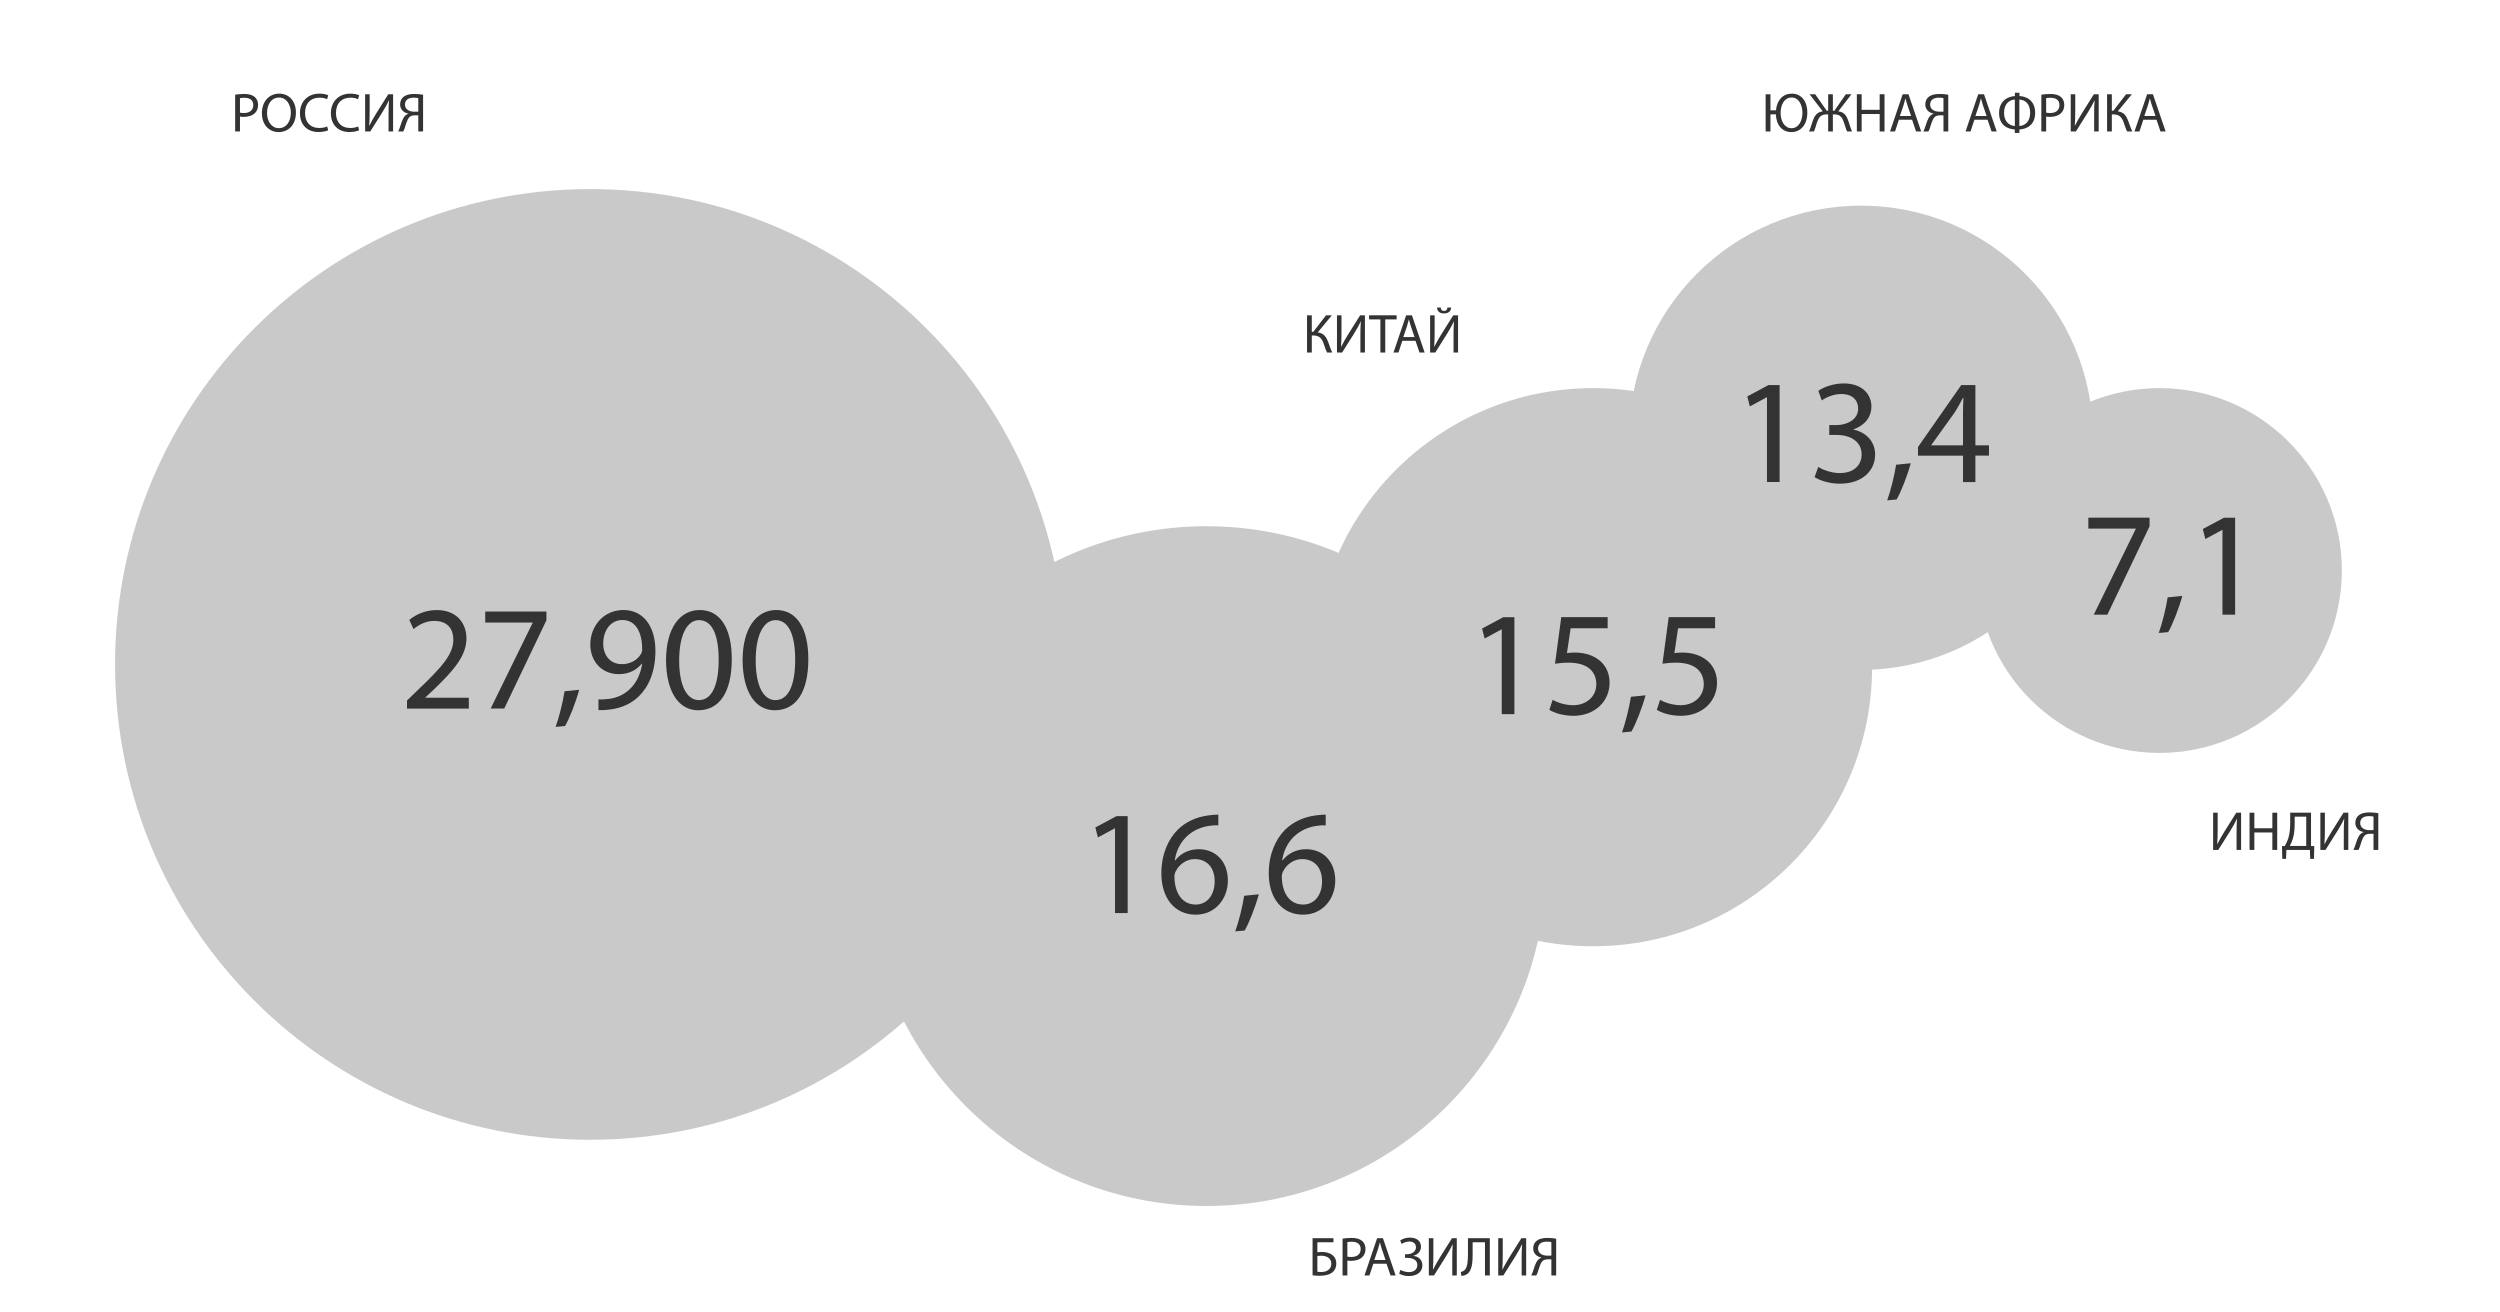
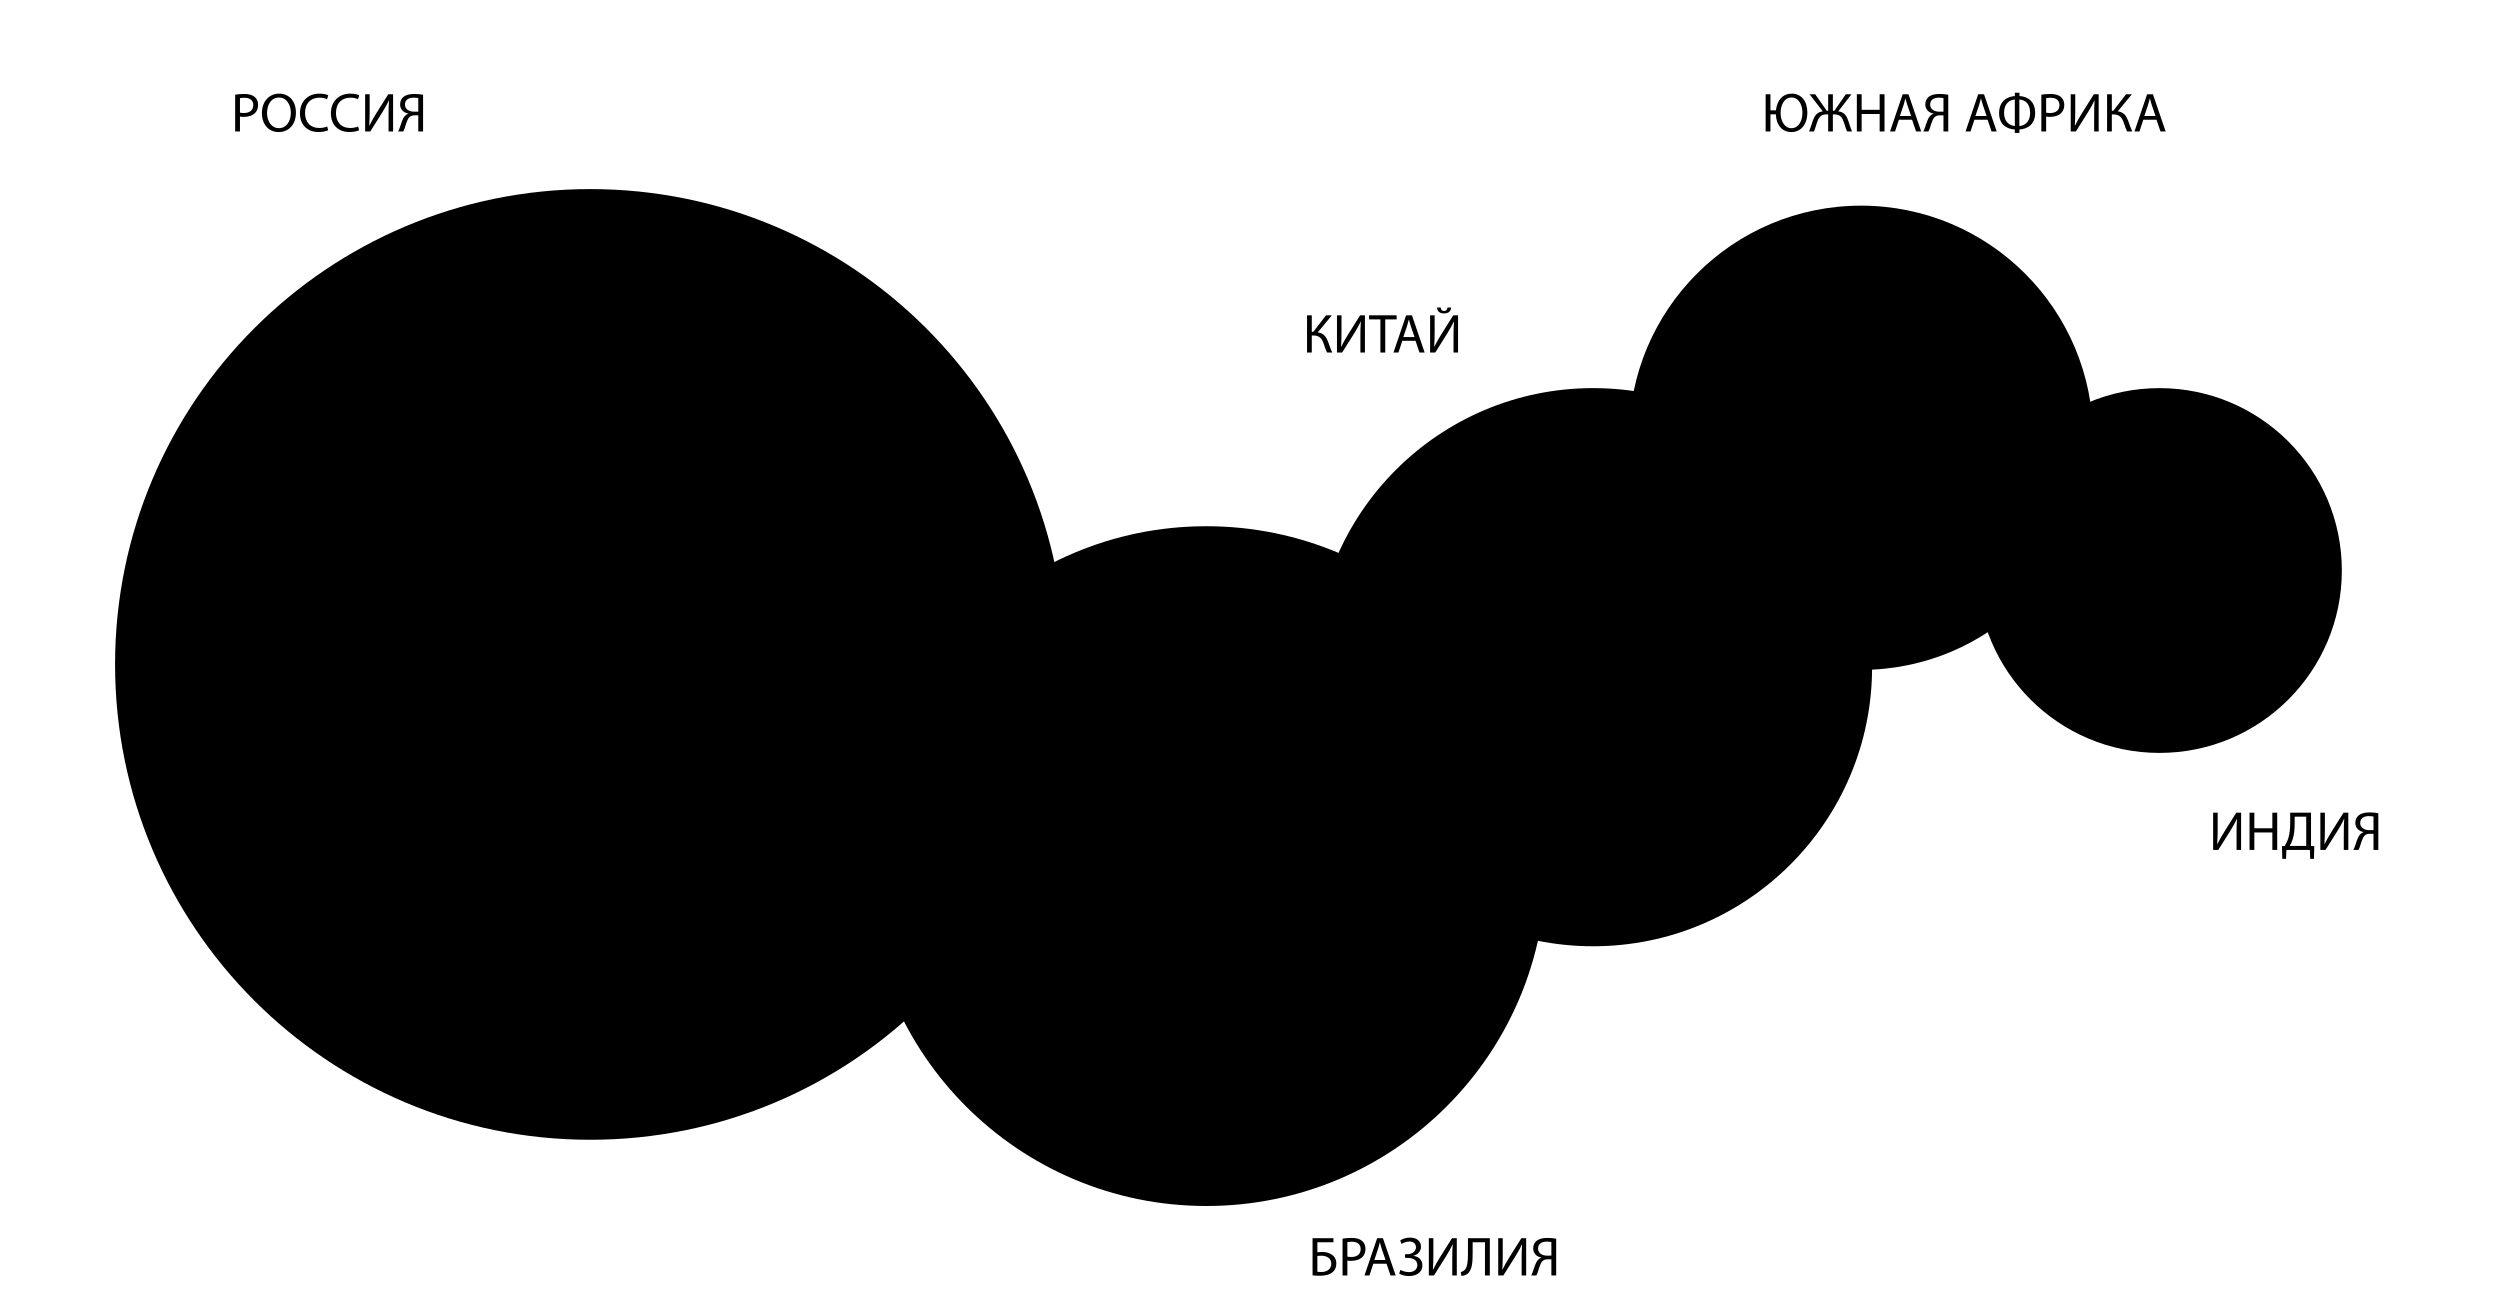
<svg xmlns="http://www.w3.org/2000/svg" version="1.1" id="Layer_1" x="0px" y="0px" viewBox="0 0 452.57 237.36" style="enable-background:new 0 0 452.57 237.36;" xml:space="preserve">
-   <style type="text/css">
- 	.st0{fill-rule:evenodd;clip-rule:evenodd;fill:#C9C9C9;}
- 	.st1{fill:#333333;}
- </style>
  <g>
    <g>
      <path class="st0" d="M106.85,34.23c47.51,0,86.02,38.52,86.02,86.05s-38.51,86.05-86.02,86.05s-86.02-38.52-86.02-86.05    S59.35,34.23,106.85,34.23z" />
      <path class="st0" d="M390.92,70.26c18.23,0,33.02,14.78,33.02,33.02c0,18.23-14.78,33.02-33.02,33.02    c-18.23,0-33.02-14.78-33.02-33.02C357.9,85.05,372.68,70.26,390.92,70.26z" />
      <path class="st0" d="M336.9,37.23c23.2,0,42,18.81,42,42.02c0,23.2-18.8,42.02-42,42.02c-23.2,0-42-18.81-42-42.02    C294.9,56.04,313.7,37.23,336.9,37.23z" />
      <path class="st0" d="M288.4,70.26c27.89,0,50.5,22.62,50.5,50.52c0,27.9-22.61,50.52-50.5,50.52c-27.89,0-50.5-22.62-50.5-50.52    C237.9,92.88,260.51,70.26,288.4,70.26z" />
      <path class="st0" d="M218.38,95.26c33.97,0,61.52,27.55,61.52,61.53c0,33.98-27.54,61.53-61.52,61.53    c-33.97,0-61.52-27.55-61.52-61.53C156.87,122.81,184.41,95.26,218.38,95.26z" />
    </g>
    <g>
      <path class="st1" d="M42.57,23.8h0.87v-2.7c0.2,0.05,0.44,0.06,0.7,0.06c0.85,0,1.6-0.25,2.06-0.74c0.34-0.35,0.52-0.83,0.52-1.44    c0-0.6-0.22-1.09-0.59-1.41c-0.4-0.36-1.03-0.56-1.89-0.56c-0.7,0-1.25,0.06-1.67,0.13V23.8z M43.44,17.77    c0.15-0.04,0.44-0.07,0.82-0.07c0.96,0,1.59,0.43,1.59,1.32c0,0.93-0.64,1.44-1.69,1.44c-0.29,0-0.53-0.02-0.72-0.07V17.77z" />
      <path class="st1" d="M50.54,16.95c-1.8,0-3.13,1.4-3.13,3.54c0,2.04,1.25,3.42,3.03,3.42c1.72,0,3.13-1.23,3.13-3.55    C53.57,18.36,52.38,16.95,50.54,16.95z M50.5,17.66c1.45,0,2.15,1.4,2.15,2.74c0,1.53-0.78,2.8-2.16,2.8    c-1.37,0-2.15-1.29-2.15-2.73C48.34,18.99,49.06,17.66,50.5,17.66z" />
      <path class="st1" d="M59.23,22.89c-0.35,0.17-0.89,0.28-1.42,0.28c-1.64,0-2.59-1.06-2.59-2.71c0-1.77,1.05-2.78,2.63-2.78    c0.56,0,1.03,0.12,1.36,0.28l0.21-0.71c-0.23-0.12-0.76-0.3-1.6-0.3c-2.09,0-3.52,1.43-3.52,3.54c0,2.21,1.43,3.41,3.33,3.41    c0.82,0,1.46-0.16,1.78-0.32L59.23,22.89z" />
      <path class="st1" d="M64.83,22.89c-0.35,0.17-0.89,0.28-1.42,0.28c-1.64,0-2.59-1.06-2.59-2.71c0-1.77,1.05-2.78,2.63-2.78    c0.56,0,1.03,0.12,1.36,0.28l0.21-0.71c-0.23-0.12-0.76-0.3-1.6-0.3c-2.09,0-3.52,1.43-3.52,3.54c0,2.21,1.43,3.41,3.33,3.41    c0.82,0,1.46-0.16,1.78-0.32L64.83,22.89z" />
      <path class="st1" d="M66.1,17.06v6.74h0.93l2.11-3.35c0.46-0.75,0.92-1.53,1.25-2.27l0.03,0.01c-0.07,0.85-0.08,1.65-0.08,2.74    v2.87h0.82v-6.74h-0.87l-2.18,3.47c-0.49,0.8-0.91,1.53-1.25,2.23l-0.02-0.01c0.06-0.9,0.08-1.78,0.08-2.85v-2.84H66.1z" />
      <path class="st1" d="M73,23.8c0.1-0.18,0.15-0.32,0.22-0.49c0.24-0.64,0.43-1.63,0.89-2.1c0.24-0.24,0.55-0.33,0.97-0.33h0.64    v2.92h0.87v-6.65c-0.44-0.09-1.04-0.14-1.61-0.14c-0.85,0-1.51,0.18-1.93,0.52c-0.38,0.31-0.62,0.78-0.62,1.37    c0,0.92,0.66,1.52,1.49,1.66v0.03c-0.2,0.06-0.4,0.18-0.56,0.34c-0.55,0.55-0.73,1.49-1.02,2.26c-0.08,0.22-0.17,0.43-0.27,0.61    H73z M75.72,20.21c-0.17,0.01-0.45,0.01-0.74,0.01c-0.95,0-1.67-0.47-1.67-1.28c0-0.93,0.73-1.26,1.59-1.26    c0.39,0,0.67,0.05,0.82,0.08V20.21z" />
      <path class="st1" d="M237.61,224.15v6.72c0.29,0.04,0.75,0.08,1.36,0.08c0.92,0,1.83-0.21,2.38-0.75    c0.35-0.35,0.56-0.83,0.56-1.46c0-0.79-0.35-1.32-0.86-1.65c-0.47-0.31-1.1-0.45-1.74-0.45c-0.22,0-0.62,0.02-0.83,0.05v-1.81    h2.91v-0.73H237.61z M238.48,227.36c0.22-0.02,0.49-0.04,0.69-0.04c0.48,0,0.93,0.1,1.28,0.34c0.33,0.23,0.55,0.58,0.55,1.1    c0,0.42-0.14,0.75-0.37,0.99c-0.33,0.35-0.88,0.52-1.42,0.52c-0.3,0-0.53-0.01-0.73-0.05V227.36z" />
      <path class="st1" d="M243.04,230.89h0.87v-2.7c0.2,0.05,0.44,0.06,0.7,0.06c0.85,0,1.6-0.25,2.06-0.74    c0.34-0.35,0.52-0.83,0.52-1.44c0-0.6-0.22-1.09-0.59-1.41c-0.4-0.36-1.03-0.56-1.89-0.56c-0.7,0-1.25,0.06-1.67,0.13V230.89z     M243.91,224.86c0.15-0.04,0.44-0.07,0.82-0.07c0.96,0,1.59,0.43,1.59,1.32c0,0.93-0.64,1.44-1.69,1.44    c-0.29,0-0.53-0.02-0.72-0.07V224.86z" />
      <path class="st1" d="M251,228.77l0.72,2.12h0.93l-2.3-6.74h-1.05l-2.29,6.74h0.9l0.7-2.12H251z M248.79,228.09l0.66-1.95    c0.13-0.41,0.24-0.82,0.34-1.22h0.02c0.1,0.39,0.2,0.79,0.35,1.23l0.66,1.94H248.79z" />
      <path class="st1" d="M253.72,225.19c0.36-0.23,0.89-0.44,1.4-0.44c0.73,0,1.21,0.38,1.21,1.06c0,0.69-0.69,1.24-1.58,1.24h-0.4    v0.66h0.4c0.86,0,1.83,0.29,1.83,1.3c0,0.74-0.55,1.28-1.55,1.28c-0.55,0-1.15-0.2-1.51-0.41l-0.23,0.68    c0.51,0.31,1.15,0.44,1.76,0.44c1.23,0,2.44-0.56,2.44-1.96c0-0.97-0.69-1.59-1.64-1.69v-0.02c0.79-0.18,1.39-0.81,1.39-1.64    c0-1.04-0.81-1.65-1.98-1.65c-0.73,0-1.32,0.21-1.78,0.51L253.72,225.19z" />
      <path class="st1" d="M258.66,224.15v6.74h0.93l2.11-3.35c0.46-0.75,0.92-1.53,1.25-2.27l0.03,0.01c-0.07,0.85-0.08,1.65-0.08,2.74    v2.87h0.82v-6.74h-0.87l-2.18,3.47c-0.49,0.8-0.91,1.53-1.25,2.23l-0.02-0.01c0.06-0.9,0.08-1.78,0.08-2.85v-2.84H258.66z" />
      <path class="st1" d="M265.74,224.15v2.84c0,1.08-0.05,2.39-0.59,2.92c-0.16,0.15-0.44,0.31-0.71,0.36l0.11,0.7    c0.39,0,0.78-0.16,1.03-0.32c0.95-0.64,1.01-2.27,1.01-3.73v-2.04h2.23v6.01h0.88v-6.74H265.74z" />
      <path class="st1" d="M271.22,224.15v6.74h0.93l2.11-3.35c0.46-0.75,0.92-1.53,1.25-2.27l0.03,0.01c-0.07,0.85-0.08,1.65-0.08,2.74    v2.87h0.82v-6.74h-0.87l-2.18,3.47c-0.49,0.8-0.91,1.53-1.25,2.23l-0.02-0.01c0.06-0.9,0.08-1.78,0.08-2.85v-2.84H271.22z" />
      <path class="st1" d="M278.12,230.89c0.1-0.18,0.15-0.32,0.22-0.49c0.24-0.64,0.43-1.63,0.89-2.1c0.24-0.24,0.55-0.33,0.97-0.33    h0.64v2.92h0.87v-6.65c-0.44-0.09-1.04-0.14-1.61-0.14c-0.85,0-1.51,0.18-1.93,0.52c-0.38,0.31-0.62,0.78-0.62,1.37    c0,0.92,0.66,1.52,1.49,1.66v0.03c-0.2,0.06-0.4,0.18-0.56,0.34c-0.55,0.55-0.73,1.49-1.02,2.26c-0.08,0.22-0.17,0.43-0.27,0.61    H278.12z M280.84,227.3c-0.17,0.01-0.45,0.01-0.74,0.01c-0.95,0-1.67-0.47-1.67-1.28c0-0.93,0.73-1.26,1.59-1.26    c0.39,0,0.67,0.05,0.82,0.08V227.3z" />
      <path class="st1" d="M319.63,17.06v6.74h0.87v-3.1h0.98c0.07,1.97,1.17,3.21,2.8,3.21c1.6,0,2.9-1.21,2.9-3.55    c0-2-1.06-3.41-2.81-3.41c-1.59,0-2.69,1.14-2.87,3.02h-1v-2.91H319.63z M324.31,23.21c-1.26,0-1.97-1.32-1.97-2.74    c0-1.46,0.65-2.82,1.99-2.82c1.33,0,1.96,1.41,1.96,2.75C326.28,21.93,325.58,23.21,324.31,23.21z" />
      <path class="st1" d="M327.58,17.06l2.39,3.1c-1.05,0.13-1.48,0.79-1.82,1.74c-0.22,0.63-0.38,1.28-0.67,1.9h0.89    c0.22-0.45,0.38-1.1,0.54-1.58c0.32-0.92,0.66-1.51,1.74-1.51h0.3v3.09h0.85v-3.09h0.29c1.08,0,1.42,0.59,1.73,1.51    c0.17,0.48,0.33,1.13,0.56,1.58h0.89c-0.28-0.62-0.44-1.27-0.67-1.91c-0.33-0.96-0.76-1.62-1.82-1.73l2.39-3.1h-1.02l-2.08,2.99    h-0.27v-2.99h-0.85v2.99h-0.26l-2.09-2.99H327.58z" />
      <path class="st1" d="M336.14,17.06v6.74h0.87v-3.16h3.26v3.16h0.88v-6.74h-0.88v2.82h-3.26v-2.82H336.14z" />
      <path class="st1" d="M346.14,21.68l0.72,2.12h0.93l-2.3-6.74h-1.05l-2.29,6.74h0.9l0.7-2.12H346.14z M343.93,21l0.66-1.95    c0.13-0.41,0.24-0.82,0.34-1.22h0.02c0.1,0.39,0.2,0.79,0.35,1.23l0.66,1.94H343.93z" />
      <path class="st1" d="M349.1,23.8c0.1-0.18,0.15-0.32,0.22-0.49c0.24-0.64,0.43-1.63,0.89-2.1c0.24-0.24,0.55-0.33,0.97-0.33h0.64    v2.92h0.87v-6.65c-0.44-0.09-1.04-0.14-1.61-0.14c-0.85,0-1.51,0.18-1.93,0.52c-0.38,0.31-0.62,0.78-0.62,1.37    c0,0.92,0.66,1.52,1.49,1.66v0.03c-0.2,0.06-0.4,0.18-0.56,0.34c-0.55,0.55-0.73,1.49-1.02,2.26c-0.08,0.22-0.17,0.43-0.27,0.61    H349.1z M351.82,20.21c-0.17,0.01-0.45,0.01-0.74,0.01c-0.95,0-1.67-0.47-1.67-1.28c0-0.93,0.73-1.26,1.59-1.26    c0.39,0,0.67,0.05,0.82,0.08V20.21z" />
      <path class="st1" d="M359.81,21.68l0.72,2.12h0.93l-2.3-6.74h-1.05l-2.29,6.74h0.9l0.7-2.12H359.81z M357.6,21l0.66-1.95    c0.13-0.41,0.24-0.82,0.34-1.22h0.02c0.1,0.39,0.2,0.79,0.35,1.23l0.66,1.94H357.6z" />
      <path class="st1" d="M364.75,16.79v0.6c-1.3,0.08-2.86,0.87-2.86,3.08c0,2.13,1.43,2.88,2.84,2.97v0.63h0.84v-0.63    c1.43-0.08,2.85-0.89,2.85-3.01s-1.42-2.98-2.84-3.04v-0.6H364.75z M364.74,22.82c-0.99-0.1-1.95-0.78-1.95-2.39    c0-1.75,1.07-2.36,1.95-2.41V22.82z M365.56,18.02c0.97,0.05,1.95,0.67,1.95,2.4c0,1.67-0.98,2.32-1.95,2.4V18.02z" />
      <path class="st1" d="M369.54,23.8h0.87v-2.7c0.2,0.05,0.44,0.06,0.7,0.06c0.85,0,1.6-0.25,2.06-0.74    c0.34-0.35,0.52-0.83,0.52-1.44c0-0.6-0.22-1.09-0.59-1.41c-0.4-0.36-1.03-0.56-1.89-0.56c-0.7,0-1.25,0.06-1.67,0.13V23.8z     M370.41,17.77c0.15-0.04,0.44-0.07,0.82-0.07c0.96,0,1.59,0.43,1.59,1.32c0,0.93-0.64,1.44-1.69,1.44    c-0.29,0-0.53-0.02-0.72-0.07V17.77z" />
      <path class="st1" d="M374.86,17.06v6.74h0.93l2.11-3.35c0.46-0.75,0.92-1.53,1.25-2.27l0.03,0.01c-0.07,0.85-0.08,1.65-0.08,2.74    v2.87h0.82v-6.74h-0.87l-2.18,3.47c-0.49,0.8-0.91,1.53-1.25,2.23l-0.02-0.01c0.06-0.9,0.08-1.78,0.08-2.85v-2.84H374.86z" />
      <path class="st1" d="M381.44,17.06v6.74h0.86v-3.09h0.28c1.14,0,1.57,0.61,1.88,1.5c0.18,0.53,0.37,1.13,0.61,1.59h0.94    c-0.3-0.6-0.49-1.22-0.74-1.91c-0.35-0.91-0.78-1.59-1.89-1.74l2.55-3.09h-1.05l-2.31,2.99h-0.27v-2.99H381.44z" />
      <path class="st1" d="M390.39,21.68l0.72,2.12h0.93l-2.3-6.74h-1.05l-2.29,6.74h0.9l0.7-2.12H390.39z M388.18,21l0.66-1.95    c0.13-0.41,0.24-0.82,0.34-1.22h0.02c0.1,0.39,0.2,0.79,0.35,1.23l0.66,1.94H388.18z" />
      <path class="st1" d="M400.64,147.12v6.74h0.93l2.11-3.35c0.46-0.75,0.92-1.53,1.25-2.27l0.03,0.01c-0.07,0.85-0.08,1.65-0.08,2.74    v2.87h0.82v-6.74h-0.87l-2.18,3.47c-0.49,0.8-0.91,1.53-1.25,2.23l-0.02-0.01c0.06-0.9,0.08-1.78,0.08-2.85v-2.84H400.64z" />
      <path class="st1" d="M407.23,147.12v6.74h0.87v-3.16h3.26v3.16h0.88v-6.74h-0.88v2.82h-3.26v-2.82H407.23z" />
      <path class="st1" d="M414.59,147.12v1.71c0,1.16-0.09,2.06-0.32,2.84c-0.16,0.53-0.41,1.02-0.66,1.48l-0.51,0.02l0.06,2.31h0.68    l0.06-1.62h4.25l0.06,1.62h0.68l0.06-2.31l-0.59-0.02v-6.03H414.59z M415.4,147.84h2.09v5.3h-2.98c0.2-0.36,0.41-0.81,0.55-1.28    c0.24-0.76,0.34-1.67,0.34-2.75V147.84z" />
      <path class="st1" d="M420.05,147.12v6.74h0.93l2.11-3.35c0.46-0.75,0.92-1.53,1.25-2.27l0.03,0.01c-0.07,0.85-0.08,1.65-0.08,2.74    v2.87h0.82v-6.74h-0.87l-2.18,3.47c-0.49,0.8-0.91,1.53-1.25,2.23l-0.02-0.01c0.06-0.9,0.08-1.78,0.08-2.85v-2.84H420.05z" />
      <path class="st1" d="M426.95,153.86c0.1-0.18,0.15-0.32,0.22-0.49c0.24-0.64,0.43-1.63,0.89-2.1c0.24-0.24,0.55-0.33,0.97-0.33    h0.64v2.92h0.87v-6.65c-0.44-0.09-1.04-0.14-1.61-0.14c-0.85,0-1.51,0.18-1.93,0.52c-0.38,0.31-0.62,0.78-0.62,1.37    c0,0.92,0.66,1.52,1.49,1.66v0.03c-0.2,0.06-0.4,0.18-0.56,0.34c-0.55,0.55-0.73,1.49-1.02,2.26c-0.08,0.22-0.17,0.43-0.27,0.61    H426.95z M429.67,150.27c-0.17,0.01-0.45,0.01-0.74,0.01c-0.95,0-1.67-0.47-1.67-1.28c0-0.93,0.73-1.26,1.59-1.26    c0.39,0,0.67,0.05,0.82,0.08V150.27z" />
      <path class="st1" d="M236.61,57.08v6.74h0.86v-3.09h0.28c1.14,0,1.57,0.61,1.88,1.5c0.18,0.53,0.37,1.13,0.61,1.59h0.94    c-0.3-0.6-0.49-1.22-0.74-1.91c-0.35-0.91-0.78-1.59-1.89-1.74l2.55-3.09h-1.05l-2.31,2.99h-0.27v-2.99H236.61z" />
      <path class="st1" d="M242.03,57.08v6.74h0.93l2.11-3.35c0.46-0.75,0.92-1.53,1.25-2.27l0.03,0.01c-0.07,0.85-0.08,1.65-0.08,2.74    v2.87h0.82v-6.74h-0.87l-2.18,3.47c-0.49,0.8-0.91,1.53-1.25,2.23l-0.02-0.01c0.06-0.9,0.08-1.78,0.08-2.85v-2.84H242.03z" />
      <path class="st1" d="M249.89,63.82h0.88v-6h2.06v-0.74h-4.99v0.74h2.05V63.82z" />
      <path class="st1" d="M256.25,61.7l0.72,2.12h0.93l-2.3-6.74h-1.05l-2.29,6.74h0.9l0.7-2.12H256.25z M254.04,61.02l0.66-1.95    c0.13-0.41,0.24-0.82,0.34-1.22h0.02c0.1,0.39,0.2,0.79,0.35,1.23l0.66,1.94H254.04z" />
      <path class="st1" d="M258.89,57.08v6.74h0.93l2.11-3.35c0.46-0.75,0.92-1.53,1.25-2.27l0.03,0.01c-0.07,0.85-0.08,1.65-0.08,2.74    v2.87h0.82v-6.74h-0.87l-2.18,3.47c-0.49,0.8-0.91,1.53-1.25,2.23l-0.02-0.01c0.06-0.9,0.08-1.78,0.08-2.85v-2.84H258.89z     M260.14,55.67c0.05,0.66,0.44,1.07,1.26,1.07c0.85,0,1.25-0.41,1.3-1.07h-0.67c-0.04,0.33-0.15,0.62-0.61,0.62    c-0.47,0-0.57-0.31-0.61-0.62H260.14z" />
      <path class="st1" d="M378.05,93.72v1.97h8.59v0.05l-7.61,15.53h2.46l7.64-15.99v-1.57H378.05z" />
      <path class="st1" d="M392.5,114.43c0.76-1.27,1.94-4.27,2.56-6.56l-2.65,0.27c-0.3,1.97-1.03,4.86-1.62,6.45L392.5,114.43z" />
      <path class="st1" d="M402.33,111.27h2.29V93.72h-2.02l-3.83,2.05l0.46,1.81l3.05-1.65h0.05V111.27z" />
      <path class="st1" d="M319.87,87.26h2.29V69.71h-2.02l-3.83,2.05l0.46,1.81l3.05-1.65h0.05V87.26z" />
      <path class="st1" d="M328.49,86.37c0.86,0.57,2.59,1.19,4.56,1.19c4.21,0,6.4-2.46,6.4-5.27c0-2.46-1.75-4.08-3.91-4.51v-0.05    c2.16-0.78,3.24-2.32,3.24-4.13c0-2.13-1.57-4.19-5.02-4.19c-1.89,0-3.67,0.68-4.59,1.35l0.62,1.73c0.76-0.54,2.11-1.16,3.51-1.16    c2.19,0,3.08,1.24,3.08,2.65c0,2.08-2.19,2.97-3.91,2.97h-1.32v1.78h1.32c2.29,0,4.51,1.05,4.54,3.51c0.03,1.46-0.92,3.4-3.97,3.4    c-1.65,0-3.21-0.68-3.89-1.11L328.49,86.37z" />
      <path class="st1" d="M343.34,90.42c0.76-1.27,1.94-4.27,2.56-6.56l-2.65,0.27c-0.3,1.97-1.03,4.86-1.62,6.45L343.34,90.42z" />
      <path class="st1" d="M357.6,87.26v-4.78h2.46v-1.86h-2.46V69.71h-2.56l-7.83,11.21v1.57h8.15v4.78H357.6z M349.61,80.62v-0.05    l4.29-5.97c0.49-0.81,0.92-1.57,1.46-2.59h0.08c-0.05,0.92-0.08,1.84-0.08,2.75v5.86H349.61z" />
      <path class="st1" d="M271.86,129.28h2.29v-17.55h-2.02l-3.83,2.05l0.46,1.81l3.05-1.65h0.05V129.28z" />
      <path class="st1" d="M291.03,111.72h-8.4l-1.13,8.43c0.65-0.08,1.43-0.19,2.43-0.19c3.51,0,5.02,1.62,5.05,3.89    c0,2.35-1.92,3.81-4.16,3.81c-1.59,0-3.02-0.54-3.75-0.97l-0.59,1.81c0.84,0.54,2.46,1.08,4.37,1.08c3.81,0,6.53-2.57,6.53-5.99    c0-2.21-1.13-3.73-2.51-4.51c-1.08-0.65-2.43-0.95-3.78-0.95c-0.65,0-1.03,0.05-1.43,0.11l0.67-4.51h6.7V111.72z" />
      <path class="st1" d="M295.33,132.43c0.76-1.27,1.94-4.27,2.56-6.56l-2.65,0.27c-0.3,1.97-1.03,4.86-1.62,6.45L295.33,132.43z" />
      <path class="st1" d="M310.48,111.72h-8.4l-1.13,8.43c0.65-0.08,1.43-0.19,2.43-0.19c3.51,0,5.02,1.62,5.05,3.89    c0,2.35-1.92,3.81-4.16,3.81c-1.59,0-3.02-0.54-3.75-0.97l-0.59,1.81c0.84,0.54,2.46,1.08,4.37,1.08c3.81,0,6.53-2.57,6.53-5.99    c0-2.21-1.13-3.73-2.51-4.51c-1.08-0.65-2.43-0.95-3.78-0.95c-0.65,0-1.03,0.05-1.43,0.11l0.67-4.51h6.7V111.72z" />
      <path class="st1" d="M201.85,165.29h2.29v-17.55h-2.02l-3.83,2.05l0.46,1.81l3.05-1.65h0.05V165.29z" />
      <path class="st1" d="M220.56,147.47c-0.43,0-1.03,0.03-1.73,0.13c-2.21,0.27-4.16,1.16-5.62,2.59c-1.73,1.73-2.97,4.46-2.97,7.91    c0,4.56,2.46,7.48,6.21,7.48c3.64,0,5.83-2.97,5.83-6.18c0-3.43-2.19-5.67-5.29-5.67c-1.94,0-3.4,0.92-4.24,2.03h-0.08    c0.4-2.89,2.38-5.62,6.1-6.24c0.68-0.11,1.3-0.14,1.78-0.11V147.47z M216.46,163.75c-2.48,0-3.81-2.13-3.86-5.02    c0-0.43,0.11-0.78,0.27-1.05c0.65-1.27,1.97-2.16,3.4-2.16c2.19,0,3.62,1.51,3.62,4.02C219.89,162.05,218.51,163.75,216.46,163.75    z" />
      <path class="st1" d="M225.32,168.45c0.76-1.27,1.94-4.27,2.56-6.56l-2.65,0.27c-0.3,1.97-1.03,4.86-1.62,6.45L225.32,168.45z" />
      <path class="st1" d="M240,147.47c-0.43,0-1.03,0.03-1.73,0.13c-2.21,0.27-4.16,1.16-5.62,2.59c-1.73,1.73-2.97,4.46-2.97,7.91    c0,4.56,2.46,7.48,6.21,7.48c3.64,0,5.83-2.97,5.83-6.18c0-3.43-2.19-5.67-5.29-5.67c-1.94,0-3.4,0.92-4.24,2.03h-0.08    c0.4-2.89,2.38-5.62,6.1-6.24c0.68-0.11,1.3-0.14,1.78-0.11V147.47z M235.9,163.75c-2.48,0-3.81-2.13-3.86-5.02    c0-0.43,0.11-0.78,0.27-1.05c0.65-1.27,1.97-2.16,3.4-2.16c2.19,0,3.62,1.51,3.62,4.02C239.33,162.05,237.95,163.75,235.9,163.75z    " />
      <path class="st1" d="M84.87,128.28v-1.97h-7.88v-0.05l1.4-1.3c3.7-3.56,6.05-6.18,6.05-9.42c0-2.51-1.59-5.1-5.37-5.1    c-2.02,0-3.75,0.76-4.97,1.78l0.76,1.67c0.81-0.68,2.13-1.49,3.73-1.49c2.62,0,3.48,1.65,3.48,3.43    c-0.03,2.65-2.05,4.91-6.53,9.18l-1.86,1.81v1.46H84.87z" />
      <path class="st1" d="M87.84,110.72v1.97h8.59v0.05l-7.61,15.53h2.46l7.64-15.99v-1.57H87.84z" />
      <path class="st1" d="M102.29,131.43c0.76-1.27,1.94-4.27,2.56-6.56l-2.65,0.27c-0.3,1.97-1.03,4.86-1.62,6.45L102.29,131.43z" />
      <path class="st1" d="M108.34,128.55c0.57,0.03,1.32,0,2.19-0.13c1.89-0.22,3.75-1.03,5.1-2.35c1.73-1.67,3.02-4.37,3.02-8.24    c0-4.48-2.21-7.4-5.8-7.4c-3.59,0-5.99,2.92-5.99,6.24c0,3,2.02,5.37,5.18,5.37c1.75,0,3.16-0.7,4.13-1.89h0.08    c-0.32,2.08-1.16,3.62-2.32,4.67c-1,0.95-2.29,1.51-3.67,1.7c-0.81,0.08-1.4,0.14-1.92,0.08V128.55z M112.66,112.24    c2.48,0,3.59,2.3,3.59,5.29c0,0.38-0.08,0.65-0.22,0.86c-0.62,1.05-1.86,1.84-3.46,1.84c-2.05,0-3.37-1.54-3.37-3.73    C109.2,114.02,110.63,112.24,112.66,112.24z" />
      <path class="st1" d="M126.67,110.43c-3.56,0-6.1,3.24-6.1,9.13c0.05,5.81,2.38,9.02,5.8,9.02c3.89,0,6.1-3.29,6.1-9.26    C132.48,113.72,130.37,110.43,126.67,110.43z M126.54,112.26c2.46,0,3.56,2.84,3.56,7.16c0,4.48-1.16,7.32-3.59,7.32    c-2.16,0-3.56-2.59-3.56-7.16C122.95,114.8,124.46,112.26,126.54,112.26z" />
      <path class="st1" d="M140.53,110.43c-3.56,0-6.1,3.24-6.1,9.13c0.05,5.81,2.38,9.02,5.8,9.02c3.89,0,6.1-3.29,6.1-9.26    C146.33,113.72,144.22,110.43,140.53,110.43z M140.39,112.26c2.46,0,3.56,2.84,3.56,7.16c0,4.48-1.16,7.32-3.59,7.32    c-2.16,0-3.56-2.59-3.56-7.16C136.8,114.8,138.31,112.26,140.39,112.26z" />
    </g>
  </g>
</svg>
